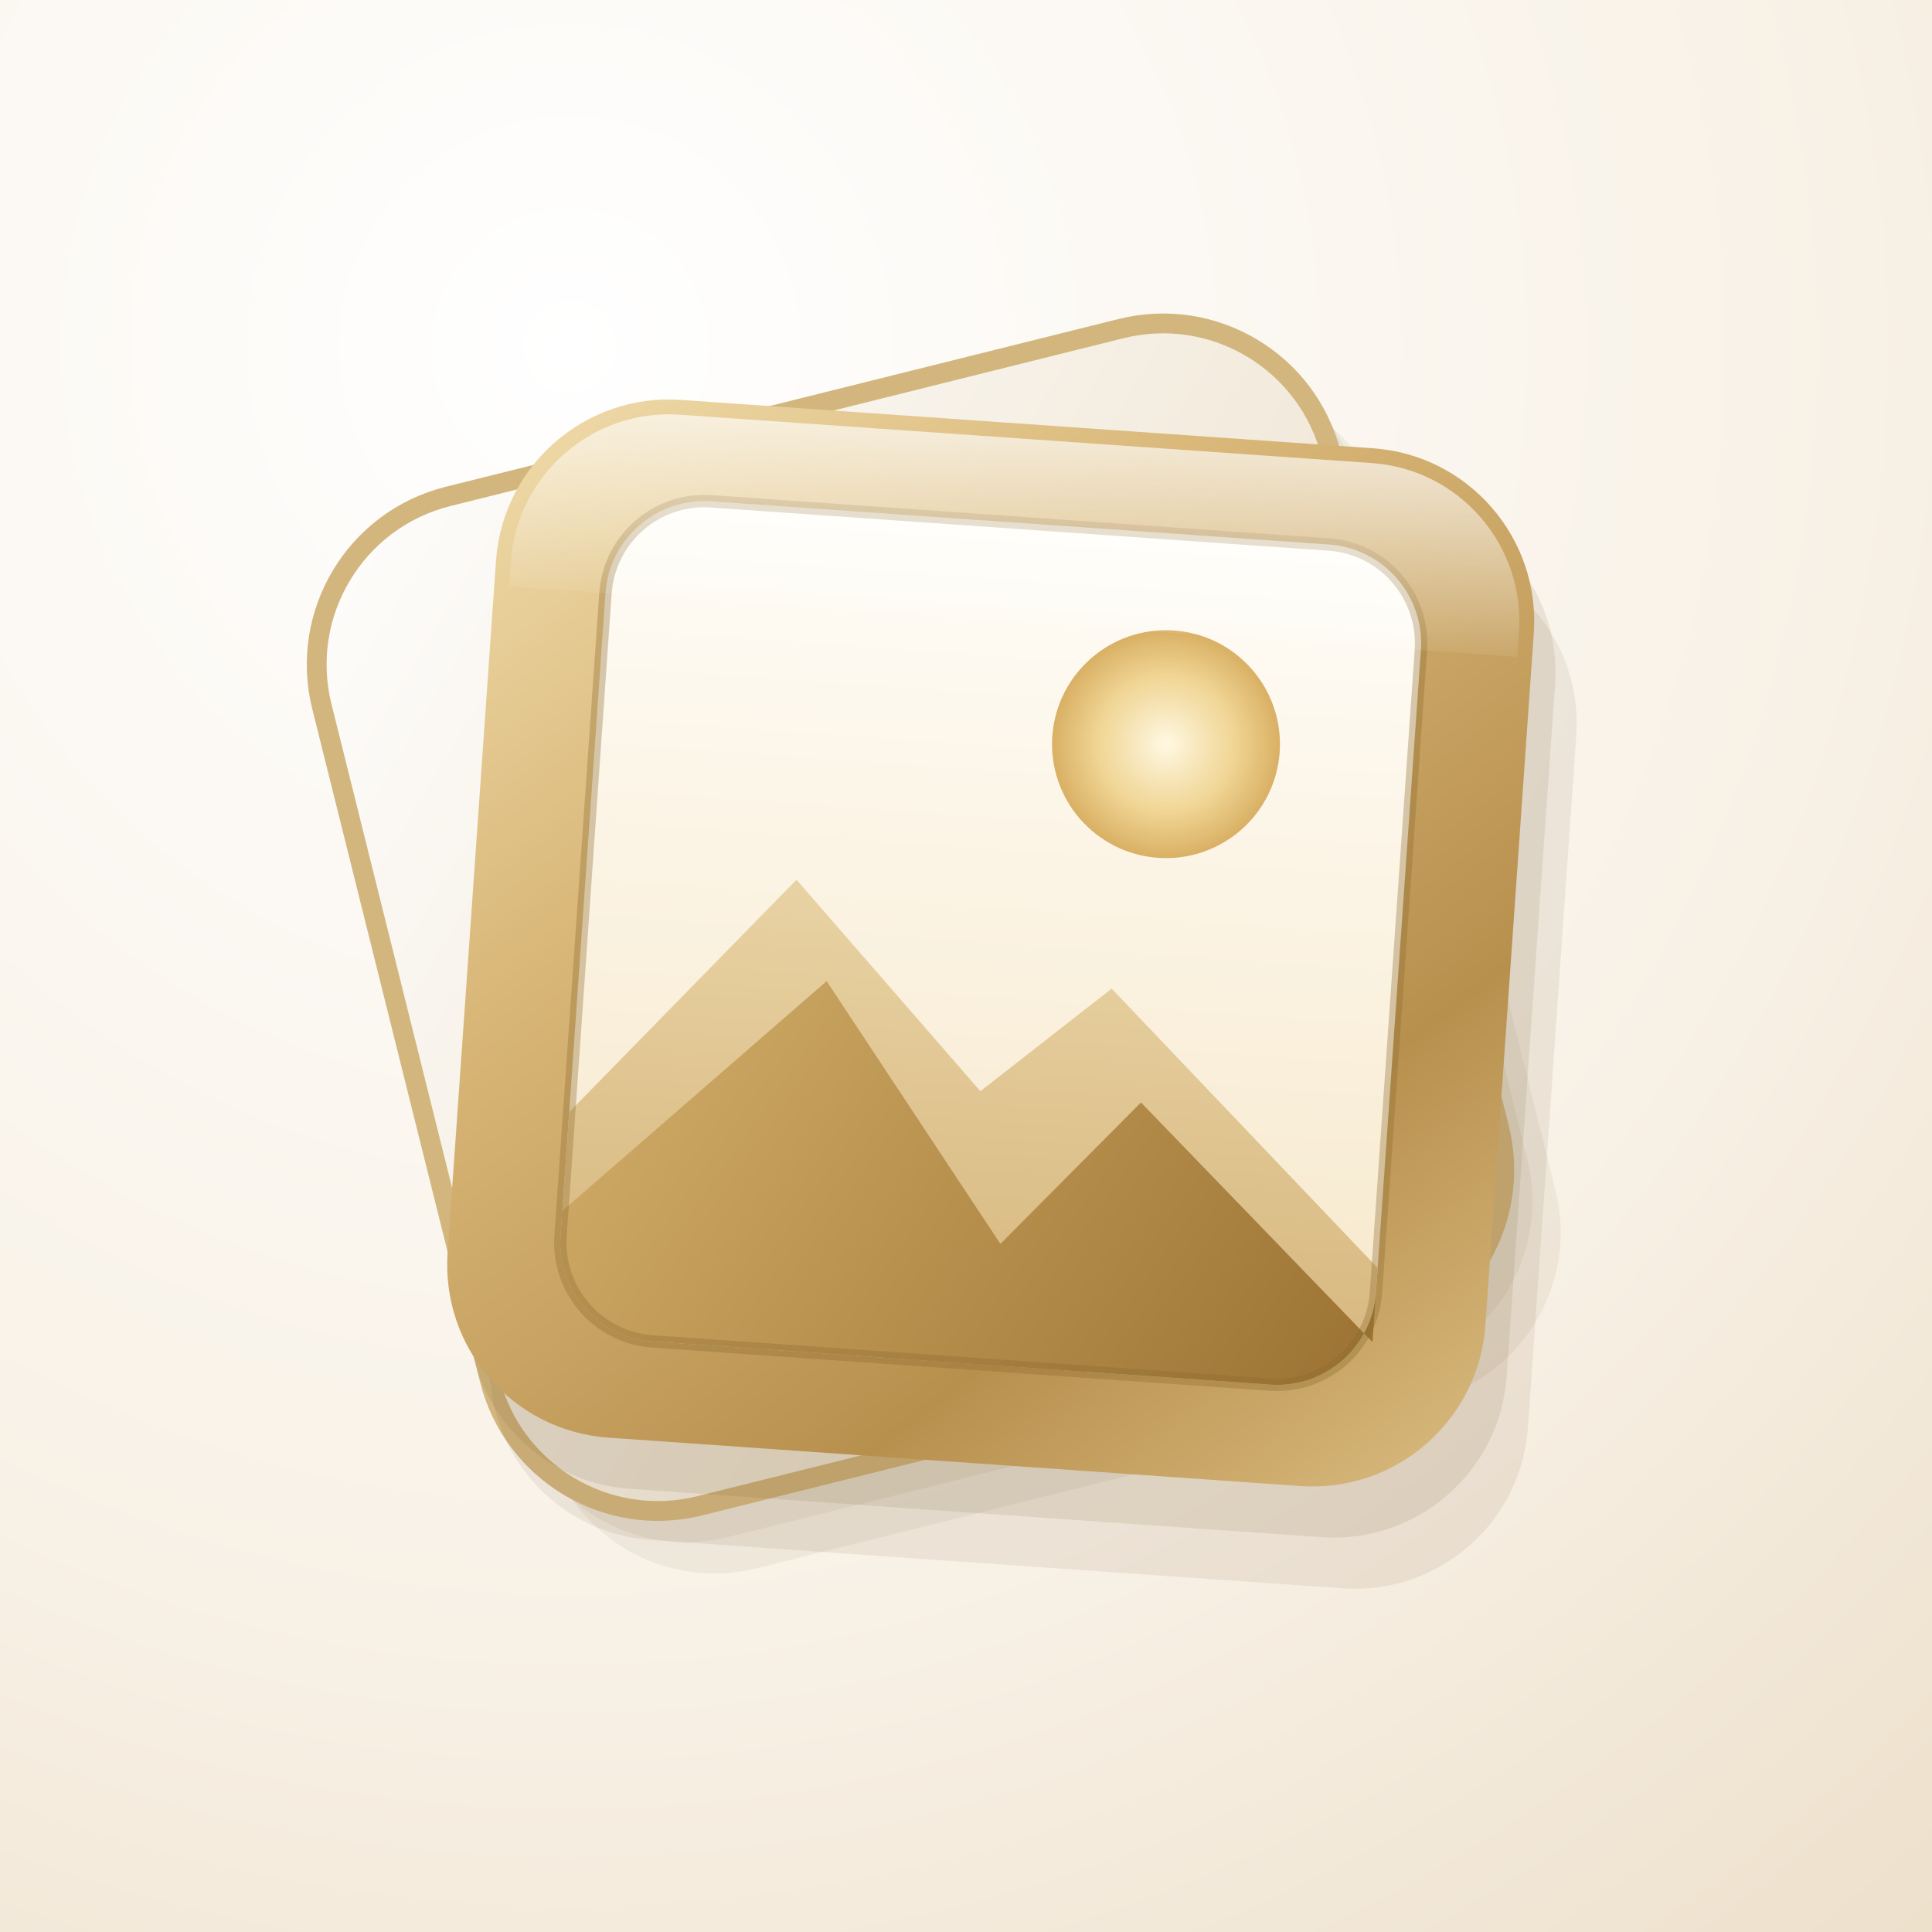
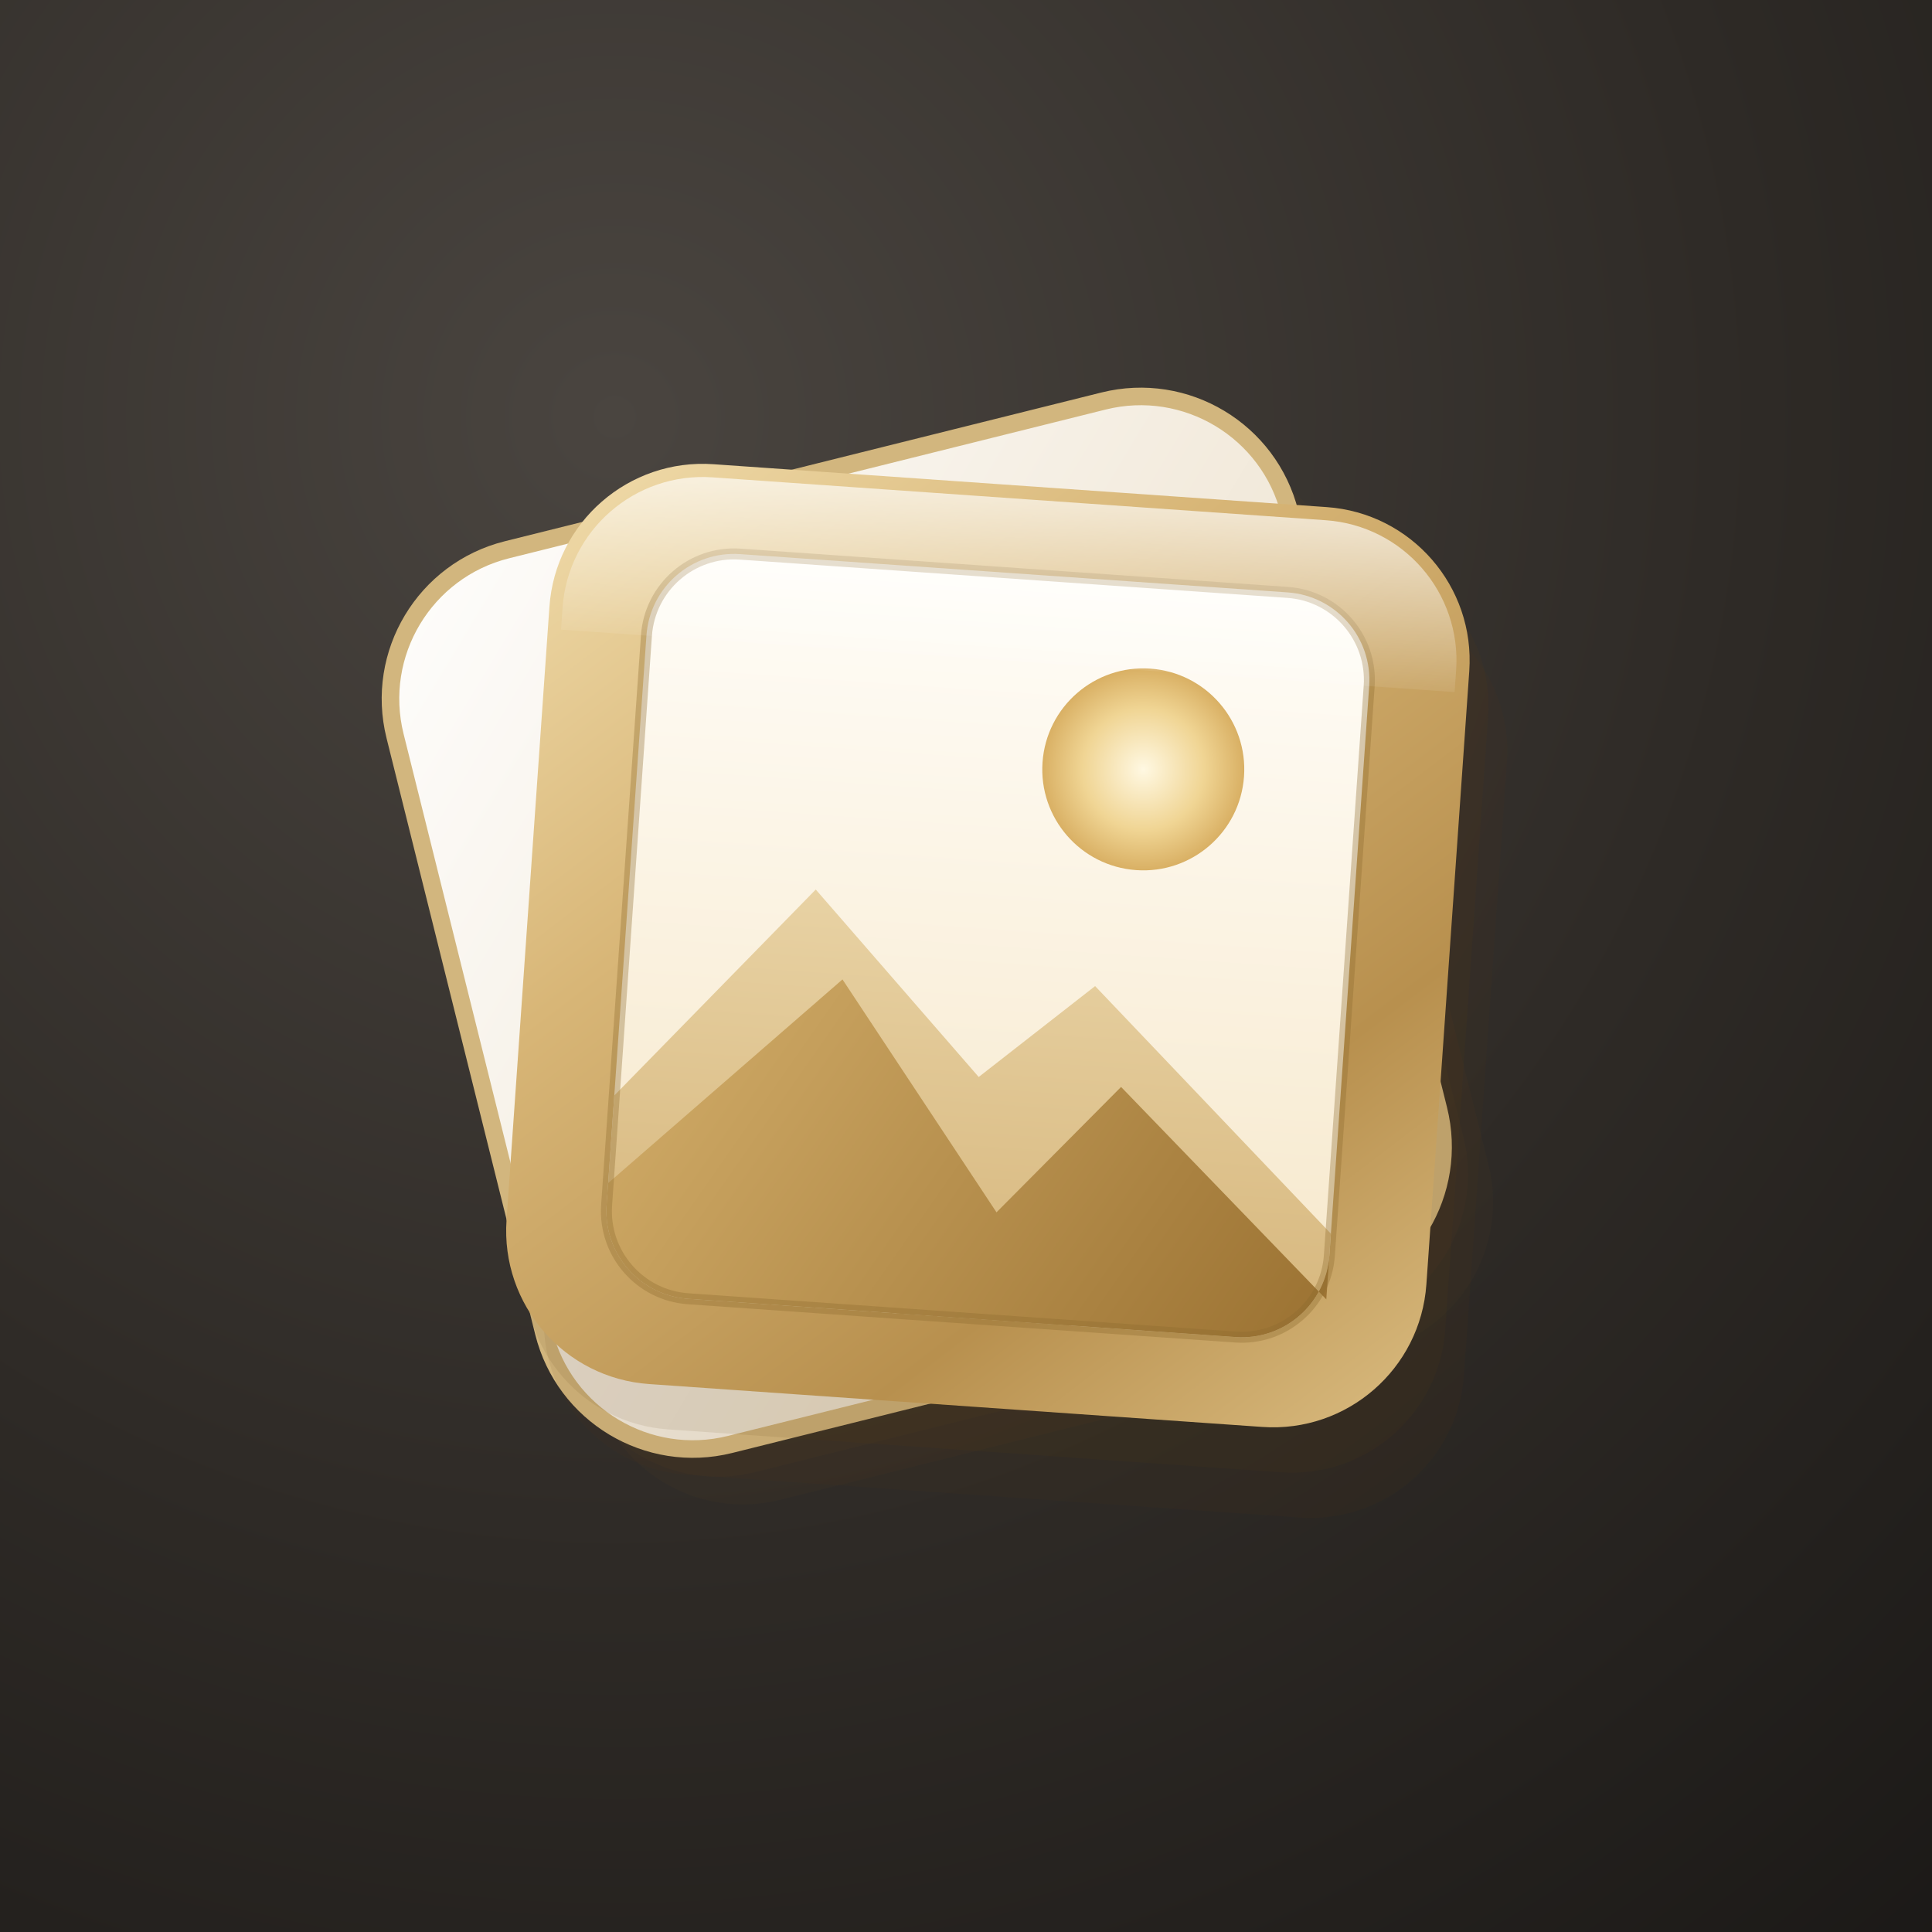
- <svg xmlns="http://www.w3.org/2000/svg" viewBox="15 16 78 78">
+ <svg xmlns="http://www.w3.org/2000/svg" viewBox="10 11 88 88">
  <defs>
    <radialGradient id="bg" cx="38" cy="30" r="95" gradientUnits="userSpaceOnUse">
-       <stop offset="0" stop-color="#FFFFFF" />
-       <stop offset="0.55" stop-color="#F8F1E6" />
-       <stop offset="1" stop-color="#EADBC3" />
+       <stop offset="0" stop-color="#4A4540" />
+       <stop offset="0.55" stop-color="#2E2A26" />
+       <stop offset="1" stop-color="#1A1816" />
    </radialGradient>
    <linearGradient id="back" x1="30" y1="30" x2="78" y2="78" gradientUnits="userSpaceOnUse">
      <stop offset="0" stop-color="#FFFFFF" />
      <stop offset="1" stop-color="#E6D6BA" />
    </linearGradient>
    <linearGradient id="bezel" x1="32" y1="30" x2="76" y2="80" gradientUnits="userSpaceOnUse">
      <stop offset="0" stop-color="#F5E3B5" />
      <stop offset="0.35" stop-color="#D8B677" />
      <stop offset="0.7" stop-color="#B8904E" />
      <stop offset="1" stop-color="#E2C68C" />
    </linearGradient>
    <linearGradient id="sky" x1="0" y1="37" x2="0" y2="71" gradientUnits="userSpaceOnUse">
      <stop offset="0" stop-color="#FFFDF8" />
      <stop offset="1" stop-color="#F6E7C9" />
    </linearGradient>
    <linearGradient id="mback" x1="0" y1="50" x2="0" y2="71" gradientUnits="userSpaceOnUse">
      <stop offset="0" stop-color="#EAD5A8" />
      <stop offset="1" stop-color="#D6B67C" />
    </linearGradient>
    <linearGradient id="mfront" x1="40" y1="54" x2="70" y2="72" gradientUnits="userSpaceOnUse">
      <stop offset="0" stop-color="#D3AE6A" />
      <stop offset="1" stop-color="#9C7333" />
    </linearGradient>
    <radialGradient id="sun" cx="61.5" cy="45.5" r="4.6" gradientUnits="userSpaceOnUse">
      <stop offset="0" stop-color="#FFF8E2" />
      <stop offset="0.6" stop-color="#F0D594" />
      <stop offset="1" stop-color="#D9B064" />
    </radialGradient>
    <linearGradient id="gloss" x1="0" y1="33" x2="0" y2="42" gradientUnits="userSpaceOnUse">
      <stop offset="0" stop-color="#FFFFFF" stop-opacity="0.7" />
      <stop offset="1" stop-color="#FFFFFF" stop-opacity="0" />
    </linearGradient>
  </defs>
  <rect width="108" height="108" fill="url(#bg)" />
  <g transform="rotate(-14 52 54)">
    <path d="M38,32 H66 A7,7 0 0 1 73,39 V67 A7,7 0 0 1 66,74 H38 A7,7 0 0 1 31,67 V39 A7,7 0 0 1 38,32 Z" transform="translate(1.6 3)" fill="#6B4E1F" fill-opacity="0.07" />
    <path d="M38,32 H66 A7,7 0 0 1 73,39 V67 A7,7 0 0 1 66,74 H38 A7,7 0 0 1 31,67 V39 A7,7 0 0 1 38,32 Z" transform="translate(0.8 1.5)" fill="#6B4E1F" fill-opacity="0.07" />
    <path d="M38,32 H66 A7,7 0 0 1 73,39 V67 A7,7 0 0 1 66,74 H38 A7,7 0 0 1 31,67 V39 A7,7 0 0 1 38,32 Z" fill="url(#back)" stroke="#D2B67E" stroke-width="0.8" />
  </g>
  <g transform="rotate(4 54 54)">
    <path d="M41,33 H69 A7,7 0 0 1 76,40 V68 A7,7 0 0 1 69,75 H41 A7,7 0 0 1 34,68 V40 A7,7 0 0 1 41,33 Z" transform="translate(2 4)" fill="#5A3E12" fill-opacity="0.08" />
    <path d="M41,33 H69 A7,7 0 0 1 76,40 V68 A7,7 0 0 1 69,75 H41 A7,7 0 0 1 34,68 V40 A7,7 0 0 1 41,33 Z" transform="translate(1 2)" fill="#5A3E12" fill-opacity="0.10" />
    <path d="M41,33 H69 A7,7 0 0 1 76,40 V68 A7,7 0 0 1 69,75 H41 A7,7 0 0 1 34,68 V40 A7,7 0 0 1 41,33 Z" fill="url(#bezel)" />
    <path d="M42.5,37 H67.5 A4,4 0 0 1 71.5,41 V67 A4,4 0 0 1 67.5,71 H42.5 A4,4 0 0 1 38.5,67 V41 A4,4 0 0 1 42.5,37 Z" fill="url(#sky)" />
    <circle cx="61.5" cy="45.5" r="4.6" fill="url(#sun)" />
    <path d="M38.5,62 L47,52 L55,60 L60,55.5 L71.5,66 V67 A4,4 0 0 1 67.5,71 H42.5 A4,4 0 0 1 38.5,67 Z" fill="url(#mback)" />
    <path d="M38.5,67 L38.5,66 L48.5,56 L60,71 H42.5 A4,4 0 0 1 38.5,67 Z" fill="url(#mfront)" />
    <path d="M52,71 L61.5,60 L71.5,69 V67 V67 A4,4 0 0 1 67.5,71 Z" fill="url(#mfront)" />
    <path d="M42.5,37 H67.5 A4,4 0 0 1 71.5,41 V67 A4,4 0 0 1 67.5,71 H42.5 A4,4 0 0 1 38.5,67 V41 A4,4 0 0 1 42.5,37 Z" fill="none" stroke="#8E6A2E" stroke-opacity="0.35" stroke-width="0.5" />
    <path d="M41,33.6 H69 A6.4,6.4 0 0 1 75.4,40 V41 H34.6 V40 A6.4,6.4 0 0 1 41,33.6 Z" fill="url(#gloss)" />
  </g>
</svg>
